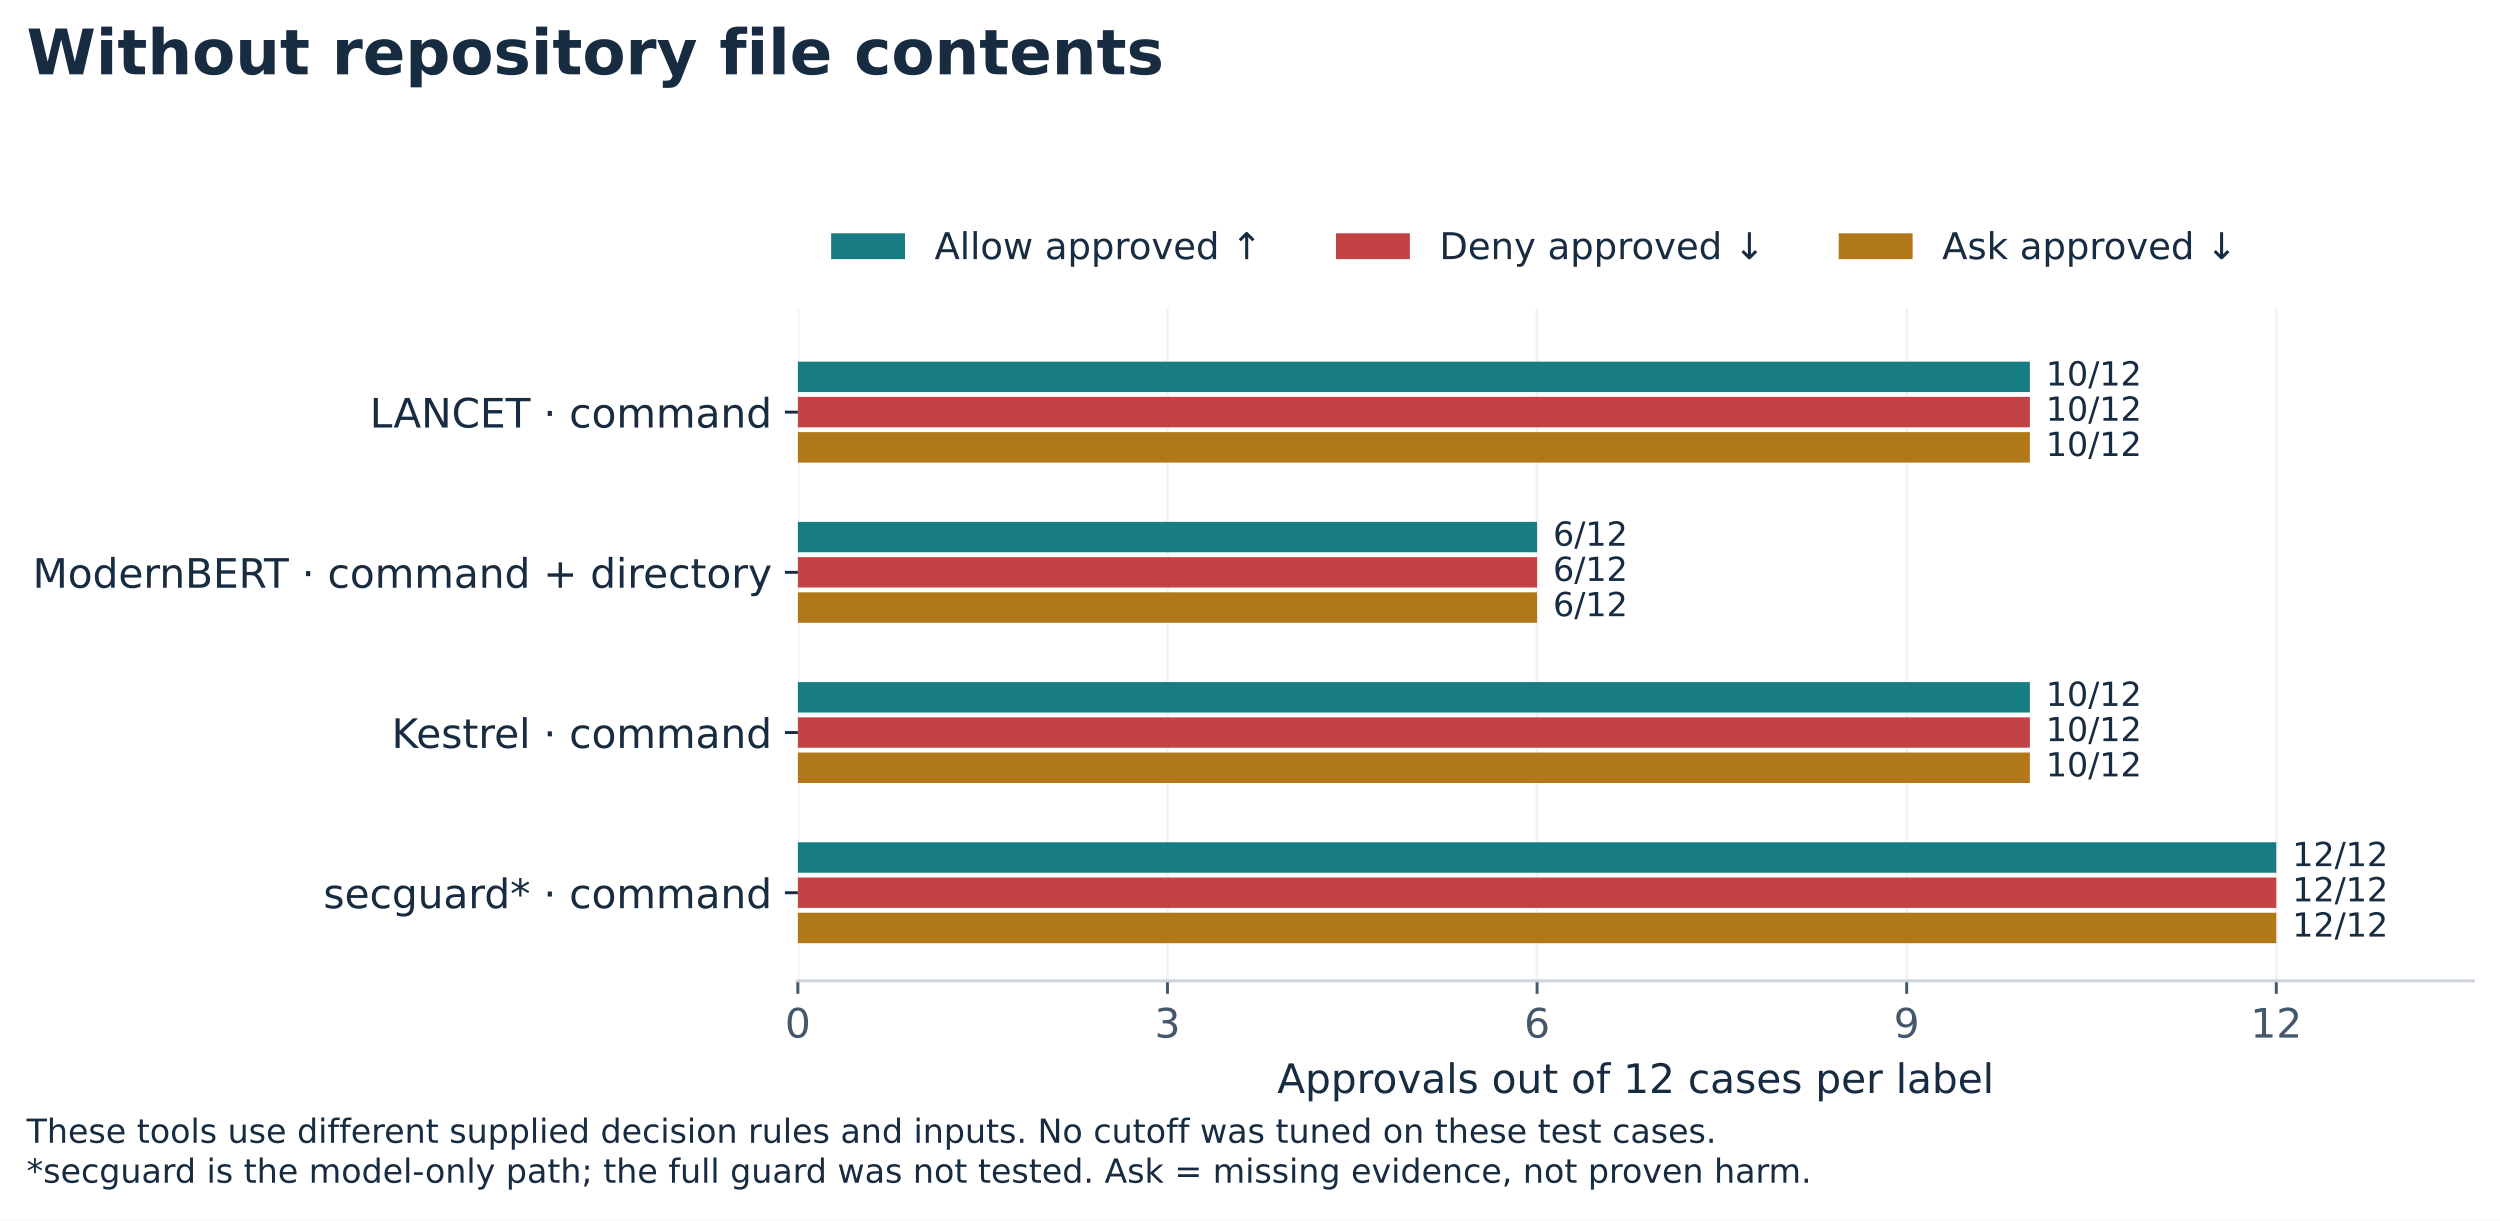
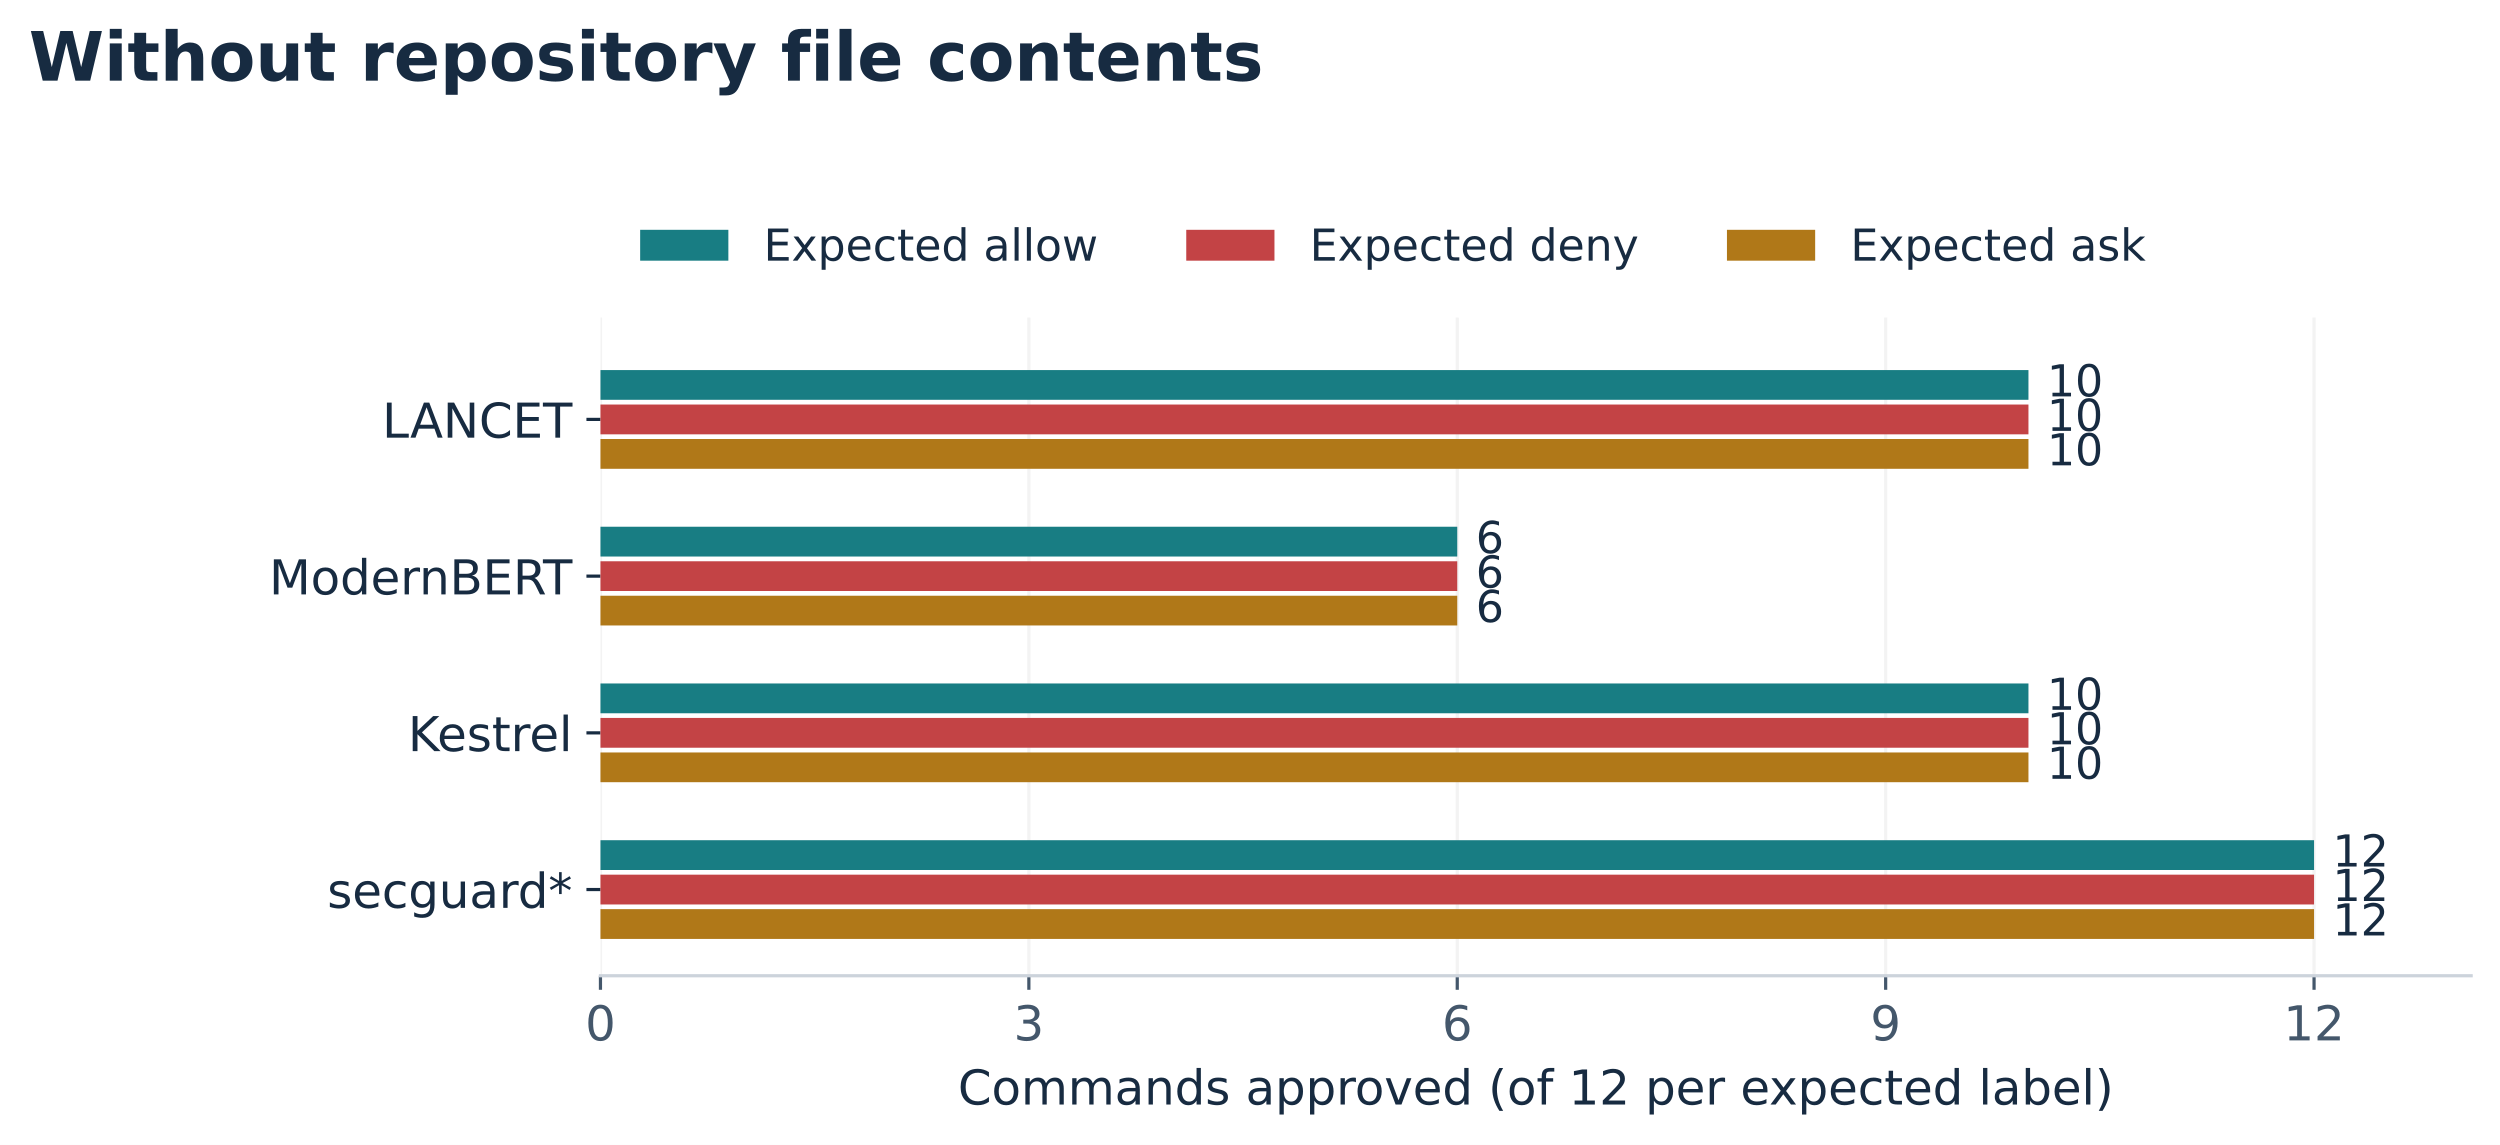
- <svg xmlns="http://www.w3.org/2000/svg" xmlns:xlink="http://www.w3.org/1999/xlink" width="676.8pt" height="330.447pt" viewBox="0 0 676.8 330.447" version="1.1">
+ <svg xmlns="http://www.w3.org/2000/svg" xmlns:xlink="http://www.w3.org/1999/xlink" width="623.52pt" height="285.561pt" viewBox="0 0 623.52 285.561" version="1.1">
  <defs>
    <style type="text/css">*{stroke-linejoin: round; stroke-linecap: butt}</style>
  </defs>
  <g id="figure_1">
    <g id="patch_1">
-       <path d="M 0 330.447 L 676.8 330.447 L 676.8 -0 L 0 -0 z " style="fill: #ffffff" />
+       <path d="M 0 285.561 L 623.52 285.561 L 623.52 0 L 0 0 z " style="fill: #ffffff" />
    </g>
    <g id="axes_1">
      <g id="patch_2">
-         <path d="M 216 265.536 L 669.6 265.536 L 669.6 83.376 L 216 83.376 z " style="fill: #ffffff" />
+         <path d="M 149.76 243.36 L 616.32 243.36 L 616.32 79.2 L 149.76 79.2 z " style="fill: #ffffff" />
      </g>
      <g id="matplotlib.axis_1">
        <g id="xtick_1">
          <g id="line2d_1">
-             <path d="M 216 265.536 L 216 83.376 " clip-path="url(#p0aed3348a8)" style="fill: none; stroke: #b0b0b0; stroke-opacity: 0.15; stroke-width: 0.8; stroke-linecap: square" />
+             <path d="M 149.76 243.36 L 149.76 79.2 " clip-path="url(#p95bca7b71d)" style="fill: none; stroke: #b0b0b0; stroke-opacity: 0.15; stroke-width: 0.8; stroke-linecap: square" />
          </g>
          <g id="line2d_2">
            <defs>
-               <path id="m757705deba" d="M 0 0 L 0 3.5 " style="stroke: #44576b; stroke-width: 0.8" />
+               <path id="m3e6ce0cc5c" d="M 0 0 L 0 3.5 " style="stroke: #44576b; stroke-width: 0.8" />
            </defs>
            <g>
-               <use xlink:href="#m757705deba" x="216" y="265.536" style="fill: #44576b; stroke: #44576b; stroke-width: 0.8" />
+               <use xlink:href="#m3e6ce0cc5c" x="149.76" y="243.36" style="fill: #44576b; stroke: #44576b; stroke-width: 0.8" />
            </g>
          </g>
          <g id="text_1">
-             <text style="font-size: 11px; font-family: 'DejaVu Sans'; text-anchor: middle; fill: #44576b" x="216" y="280.893" transform="rotate(-0 216 280.8934)">0</text>
+             <text style="font-size: 12px; font-family: 'DejaVu Sans'; text-anchor: middle; fill: #44576b" x="149.76" y="259.477" transform="rotate(-0 149.76 259.4772)">0</text>
          </g>
        </g>
        <g id="xtick_2">
          <g id="line2d_3">
-             <path d="M 316.059 265.536 L 316.059 83.376 " clip-path="url(#p0aed3348a8)" style="fill: none; stroke: #b0b0b0; stroke-opacity: 0.15; stroke-width: 0.8; stroke-linecap: square" />
+             <path d="M 256.606 243.36 L 256.606 79.2 " clip-path="url(#p95bca7b71d)" style="fill: none; stroke: #b0b0b0; stroke-opacity: 0.15; stroke-width: 0.8; stroke-linecap: square" />
          </g>
          <g id="line2d_4">
            <g>
-               <use xlink:href="#m757705deba" x="316.059" y="265.536" style="fill: #44576b; stroke: #44576b; stroke-width: 0.8" />
+               <use xlink:href="#m3e6ce0cc5c" x="256.606" y="243.36" style="fill: #44576b; stroke: #44576b; stroke-width: 0.8" />
            </g>
          </g>
          <g id="text_2">
-             <text style="font-size: 11px; font-family: 'DejaVu Sans'; text-anchor: middle; fill: #44576b" x="316.059" y="280.893" transform="rotate(-0 316.0588 280.8934)">3</text>
+             <text style="font-size: 12px; font-family: 'DejaVu Sans'; text-anchor: middle; fill: #44576b" x="256.606" y="259.477" transform="rotate(-0 256.6058 259.4772)">3</text>
          </g>
        </g>
        <g id="xtick_3">
          <g id="line2d_5">
-             <path d="M 416.118 265.536 L 416.118 83.376 " clip-path="url(#p0aed3348a8)" style="fill: none; stroke: #b0b0b0; stroke-opacity: 0.15; stroke-width: 0.8; stroke-linecap: square" />
+             <path d="M 363.452 243.36 L 363.452 79.2 " clip-path="url(#p95bca7b71d)" style="fill: none; stroke: #b0b0b0; stroke-opacity: 0.15; stroke-width: 0.8; stroke-linecap: square" />
          </g>
          <g id="line2d_6">
            <g>
-               <use xlink:href="#m757705deba" x="416.118" y="265.536" style="fill: #44576b; stroke: #44576b; stroke-width: 0.8" />
+               <use xlink:href="#m3e6ce0cc5c" x="363.452" y="243.36" style="fill: #44576b; stroke: #44576b; stroke-width: 0.8" />
            </g>
          </g>
          <g id="text_3">
-             <text style="font-size: 11px; font-family: 'DejaVu Sans'; text-anchor: middle; fill: #44576b" x="416.118" y="280.893" transform="rotate(-0 416.1176 280.8934)">6</text>
+             <text style="font-size: 12px; font-family: 'DejaVu Sans'; text-anchor: middle; fill: #44576b" x="363.452" y="259.477" transform="rotate(-0 363.4516 259.4772)">6</text>
          </g>
        </g>
        <g id="xtick_4">
          <g id="line2d_7">
-             <path d="M 516.176 265.536 L 516.176 83.376 " clip-path="url(#p0aed3348a8)" style="fill: none; stroke: #b0b0b0; stroke-opacity: 0.15; stroke-width: 0.8; stroke-linecap: square" />
+             <path d="M 470.297 243.36 L 470.297 79.2 " clip-path="url(#p95bca7b71d)" style="fill: none; stroke: #b0b0b0; stroke-opacity: 0.15; stroke-width: 0.8; stroke-linecap: square" />
          </g>
          <g id="line2d_8">
            <g>
-               <use xlink:href="#m757705deba" x="516.176" y="265.536" style="fill: #44576b; stroke: #44576b; stroke-width: 0.8" />
+               <use xlink:href="#m3e6ce0cc5c" x="470.297" y="243.36" style="fill: #44576b; stroke: #44576b; stroke-width: 0.8" />
            </g>
          </g>
          <g id="text_4">
-             <text style="font-size: 11px; font-family: 'DejaVu Sans'; text-anchor: middle; fill: #44576b" x="516.176" y="280.893" transform="rotate(-0 516.1765 280.8934)">9</text>
+             <text style="font-size: 12px; font-family: 'DejaVu Sans'; text-anchor: middle; fill: #44576b" x="470.297" y="259.477" transform="rotate(-0 470.2974 259.4772)">9</text>
          </g>
        </g>
        <g id="xtick_5">
          <g id="line2d_9">
-             <path d="M 616.235 265.536 L 616.235 83.376 " clip-path="url(#p0aed3348a8)" style="fill: none; stroke: #b0b0b0; stroke-opacity: 0.15; stroke-width: 0.8; stroke-linecap: square" />
+             <path d="M 577.143 243.36 L 577.143 79.2 " clip-path="url(#p95bca7b71d)" style="fill: none; stroke: #b0b0b0; stroke-opacity: 0.15; stroke-width: 0.8; stroke-linecap: square" />
          </g>
          <g id="line2d_10">
            <g>
-               <use xlink:href="#m757705deba" x="616.235" y="265.536" style="fill: #44576b; stroke: #44576b; stroke-width: 0.8" />
+               <use xlink:href="#m3e6ce0cc5c" x="577.143" y="243.36" style="fill: #44576b; stroke: #44576b; stroke-width: 0.8" />
            </g>
          </g>
          <g id="text_5">
-             <text style="font-size: 11px; font-family: 'DejaVu Sans'; text-anchor: middle; fill: #44576b" x="616.235" y="280.893" transform="rotate(-0 616.2353 280.8934)">12</text>
+             <text style="font-size: 12px; font-family: 'DejaVu Sans'; text-anchor: middle; fill: #44576b" x="577.143" y="259.477" transform="rotate(-0 577.1432 259.4772)">12</text>
          </g>
        </g>
        <g id="text_6">
-           <text style="font-size: 11px; font-family: 'DejaVu Sans'; text-anchor: middle; fill: #172b41" x="442.8" y="295.894" transform="rotate(-0 442.8 295.8943)">Approvals out of 12 cases per label</text>
+           <text style="font-size: 12px; font-family: 'DejaVu Sans'; text-anchor: middle; fill: #172b41" x="383.04" y="275.478" transform="rotate(-0 383.04 275.4781)">Commands approved (of 12 per expected label)</text>
        </g>
      </g>
      <g id="matplotlib.axis_2">
        <g id="ytick_1">
          <g id="line2d_11">
            <defs>
-               <path id="m71de8c0756" d="M 0 0 L -3.5 0 " style="stroke: #172b41; stroke-width: 0.8" />
+               <path id="m5a70531b18" d="M 0 0 L -3.5 0 " style="stroke: #172b41; stroke-width: 0.8" />
            </defs>
            <g>
-               <use xlink:href="#m71de8c0756" x="216" y="111.567" style="fill: #172b41; stroke: #172b41; stroke-width: 0.8" />
+               <use xlink:href="#m5a70531b18" x="149.76" y="104.606" style="fill: #172b41; stroke: #172b41; stroke-width: 0.8" />
            </g>
          </g>
          <g id="text_7">
-             <text style="font-size: 11px; font-family: 'DejaVu Sans'; text-anchor: end; fill: #172b41" x="209" y="115.747" transform="rotate(-0 209 115.7466)">LANCET · command</text>
+             <text style="font-size: 12px; font-family: 'DejaVu Sans'; text-anchor: end; fill: #172b41" x="142.76" y="109.164" transform="rotate(-0 142.76 109.1643)">LANCET</text>
          </g>
        </g>
        <g id="ytick_2">
          <g id="line2d_12">
            <g>
-               <use xlink:href="#m71de8c0756" x="216" y="154.939" style="fill: #172b41; stroke: #172b41; stroke-width: 0.8" />
+               <use xlink:href="#m5a70531b18" x="149.76" y="143.691" style="fill: #172b41; stroke: #172b41; stroke-width: 0.8" />
            </g>
          </g>
          <g id="text_8">
-             <text style="font-size: 11px; font-family: 'DejaVu Sans'; text-anchor: end; fill: #172b41" x="209" y="159.118" transform="rotate(-0 209 159.118)">ModernBERT · command + directory</text>
+             <text style="font-size: 12px; font-family: 'DejaVu Sans'; text-anchor: end; fill: #172b41" x="142.76" y="148.25" transform="rotate(-0 142.76 148.2505)">ModernBERT</text>
          </g>
        </g>
        <g id="ytick_3">
          <g id="line2d_13">
            <g>
-               <use xlink:href="#m71de8c0756" x="216" y="198.31" style="fill: #172b41; stroke: #172b41; stroke-width: 0.8" />
+               <use xlink:href="#m5a70531b18" x="149.76" y="182.777" style="fill: #172b41; stroke: #172b41; stroke-width: 0.8" />
            </g>
          </g>
          <g id="text_9">
-             <text style="font-size: 11px; font-family: 'DejaVu Sans'; text-anchor: end; fill: #172b41" x="209" y="202.489" transform="rotate(-0 209 202.4894)">Kestrel · command</text>
+             <text style="font-size: 12px; font-family: 'DejaVu Sans'; text-anchor: end; fill: #172b41" x="142.76" y="187.336" transform="rotate(-0 142.76 187.3362)">Kestrel</text>
          </g>
        </g>
        <g id="ytick_4">
          <g id="line2d_14">
            <g>
-               <use xlink:href="#m71de8c0756" x="216" y="241.682" style="fill: #172b41; stroke: #172b41; stroke-width: 0.8" />
+               <use xlink:href="#m5a70531b18" x="149.76" y="221.863" style="fill: #172b41; stroke: #172b41; stroke-width: 0.8" />
            </g>
          </g>
          <g id="text_10">
-             <text style="font-size: 11px; font-family: 'DejaVu Sans'; text-anchor: end; fill: #172b41" x="209" y="245.861" transform="rotate(-0 209 245.8609)">secguard* · command</text>
+             <text style="font-size: 12px; font-family: 'DejaVu Sans'; text-anchor: end; fill: #172b41" x="142.76" y="226.422" transform="rotate(-0 142.76 226.4219)">secguard*</text>
          </g>
        </g>
      </g>
      <g id="patch_3">
-         <path d="M 216 97.905 L 549.529 97.905 L 549.529 106.146 L 216 106.146 z " clip-path="url(#p0aed3348a8)" style="fill: #187d83" />
+         <path d="M 149.76 92.294 L 505.913 92.294 L 505.913 99.72 L 149.76 99.72 z " clip-path="url(#p95bca7b71d)" style="fill: #187d83" />
      </g>
      <g id="patch_4">
-         <path d="M 216 141.277 L 416.118 141.277 L 416.118 149.517 L 216 149.517 z " clip-path="url(#p0aed3348a8)" style="fill: #187d83" />
+         <path d="M 149.76 131.379 L 363.452 131.379 L 363.452 138.806 L 149.76 138.806 z " clip-path="url(#p95bca7b71d)" style="fill: #187d83" />
      </g>
      <g id="patch_5">
-         <path d="M 216 184.648 L 549.529 184.648 L 549.529 192.889 L 216 192.889 z " clip-path="url(#p0aed3348a8)" style="fill: #187d83" />
+         <path d="M 149.76 170.465 L 505.913 170.465 L 505.913 177.891 L 149.76 177.891 z " clip-path="url(#p95bca7b71d)" style="fill: #187d83" />
      </g>
      <g id="patch_6">
-         <path d="M 216 228.02 L 616.235 228.02 L 616.235 236.26 L 216 236.26 z " clip-path="url(#p0aed3348a8)" style="fill: #187d83" />
+         <path d="M 149.76 209.551 L 577.143 209.551 L 577.143 216.977 L 149.76 216.977 z " clip-path="url(#p95bca7b71d)" style="fill: #187d83" />
      </g>
      <g id="patch_7">
-         <path d="M 216 107.447 L 549.529 107.447 L 549.529 115.688 L 216 115.688 z " clip-path="url(#p0aed3348a8)" style="fill: #c34345" />
+         <path d="M 149.76 100.893 L 505.913 100.893 L 505.913 108.319 L 149.76 108.319 z " clip-path="url(#p95bca7b71d)" style="fill: #c34345" />
      </g>
      <g id="patch_8">
-         <path d="M 216 150.819 L 416.118 150.819 L 416.118 159.059 L 216 159.059 z " clip-path="url(#p0aed3348a8)" style="fill: #c34345" />
+         <path d="M 149.76 139.978 L 363.452 139.978 L 363.452 147.405 L 149.76 147.405 z " clip-path="url(#p95bca7b71d)" style="fill: #c34345" />
      </g>
      <g id="patch_9">
-         <path d="M 216 194.19 L 549.529 194.19 L 549.529 202.431 L 216 202.431 z " clip-path="url(#p0aed3348a8)" style="fill: #c34345" />
+         <path d="M 149.76 179.064 L 505.913 179.064 L 505.913 186.49 L 149.76 186.49 z " clip-path="url(#p95bca7b71d)" style="fill: #c34345" />
      </g>
      <g id="patch_10">
-         <path d="M 216 237.561 L 616.235 237.561 L 616.235 245.802 L 216 245.802 z " clip-path="url(#p0aed3348a8)" style="fill: #c34345" />
+         <path d="M 149.76 218.15 L 577.143 218.15 L 577.143 225.576 L 149.76 225.576 z " clip-path="url(#p95bca7b71d)" style="fill: #c34345" />
      </g>
      <g id="patch_11">
-         <path d="M 216 116.989 L 549.529 116.989 L 549.529 125.229 L 216 125.229 z " clip-path="url(#p0aed3348a8)" style="fill: #b07818" />
+         <path d="M 149.76 109.491 L 505.913 109.491 L 505.913 116.918 L 149.76 116.918 z " clip-path="url(#p95bca7b71d)" style="fill: #b07818" />
      </g>
      <g id="patch_12">
-         <path d="M 216 160.36 L 416.118 160.36 L 416.118 168.601 L 216 168.601 z " clip-path="url(#p0aed3348a8)" style="fill: #b07818" />
+         <path d="M 149.76 148.577 L 363.452 148.577 L 363.452 156.003 L 149.76 156.003 z " clip-path="url(#p95bca7b71d)" style="fill: #b07818" />
      </g>
      <g id="patch_13">
-         <path d="M 216 203.732 L 549.529 203.732 L 549.529 211.972 L 216 211.972 z " clip-path="url(#p0aed3348a8)" style="fill: #b07818" />
+         <path d="M 149.76 187.663 L 505.913 187.663 L 505.913 195.089 L 149.76 195.089 z " clip-path="url(#p95bca7b71d)" style="fill: #b07818" />
      </g>
      <g id="patch_14">
-         <path d="M 216 247.103 L 616.235 247.103 L 616.235 255.344 L 216 255.344 z " clip-path="url(#p0aed3348a8)" style="fill: #b07818" />
+         <path d="M 149.76 226.749 L 577.143 226.749 L 577.143 234.175 L 149.76 234.175 z " clip-path="url(#p95bca7b71d)" style="fill: #b07818" />
      </g>
      <g id="patch_15">
-         <path d="M 216 265.536 L 669.6 265.536 " style="fill: none; stroke: #ccd3db; stroke-width: 0.8; stroke-linejoin: miter; stroke-linecap: square" />
+         <path d="M 149.76 243.36 L 616.32 243.36 " style="fill: none; stroke: #ccd3db; stroke-width: 0.8; stroke-linejoin: miter; stroke-linecap: square" />
      </g>
      <g id="text_11">
-         <text style="font-size: 9px; font-family: 'DejaVu Sans'; text-anchor: start; fill: #172b41" x="553.865" y="104.364" transform="rotate(-0 553.8653 104.3636)">10/12</text>
+         <text style="font-size: 11px; font-family: 'DejaVu Sans'; text-anchor: start; fill: #172b41" x="510.543" y="98.864" transform="rotate(-0 510.5427 98.86428)">10</text>
      </g>
      <g id="text_12">
-         <text style="font-size: 9px; font-family: 'DejaVu Sans'; text-anchor: start; fill: #172b41" x="420.454" y="147.735" transform="rotate(-0 420.4535 147.735)">6/12</text>
+         <text style="font-size: 11px; font-family: 'DejaVu Sans'; text-anchor: start; fill: #172b41" x="368.082" y="137.95" transform="rotate(-0 368.0816 137.95)">6</text>
      </g>
      <g id="text_13">
-         <text style="font-size: 9px; font-family: 'DejaVu Sans'; text-anchor: start; fill: #172b41" x="553.865" y="191.106" transform="rotate(-0 553.8653 191.1065)">10/12</text>
+         <text style="font-size: 11px; font-family: 'DejaVu Sans'; text-anchor: start; fill: #172b41" x="510.543" y="177.036" transform="rotate(-0 510.5427 177.0357)">10</text>
      </g>
      <g id="text_14">
-         <text style="font-size: 9px; font-family: 'DejaVu Sans'; text-anchor: start; fill: #172b41" x="620.571" y="234.478" transform="rotate(-0 620.5712 234.4779)">12/12</text>
+         <text style="font-size: 11px; font-family: 'DejaVu Sans'; text-anchor: start; fill: #172b41" x="581.773" y="216.121" transform="rotate(-0 581.7732 216.1214)">12</text>
      </g>
      <g id="text_15">
-         <text style="font-size: 9px; font-family: 'DejaVu Sans'; text-anchor: start; fill: #172b41" x="553.865" y="113.905" transform="rotate(-0 553.8653 113.9053)">10/12</text>
+         <text style="font-size: 11px; font-family: 'DejaVu Sans'; text-anchor: start; fill: #172b41" x="510.543" y="107.463" transform="rotate(-0 510.5427 107.4631)">10</text>
      </g>
      <g id="text_16">
-         <text style="font-size: 9px; font-family: 'DejaVu Sans'; text-anchor: start; fill: #172b41" x="420.454" y="157.277" transform="rotate(-0 420.4535 157.2767)">6/12</text>
+         <text style="font-size: 11px; font-family: 'DejaVu Sans'; text-anchor: start; fill: #172b41" x="368.082" y="146.549" transform="rotate(-0 368.0816 146.5488)">6</text>
      </g>
      <g id="text_17">
-         <text style="font-size: 9px; font-family: 'DejaVu Sans'; text-anchor: start; fill: #172b41" x="553.865" y="200.648" transform="rotate(-0 553.8653 200.6482)">10/12</text>
+         <text style="font-size: 11px; font-family: 'DejaVu Sans'; text-anchor: start; fill: #172b41" x="510.543" y="185.635" transform="rotate(-0 510.5427 185.6346)">10</text>
      </g>
      <g id="text_18">
-         <text style="font-size: 9px; font-family: 'DejaVu Sans'; text-anchor: start; fill: #172b41" x="620.571" y="244.02" transform="rotate(-0 620.5712 244.0196)">12/12</text>
+         <text style="font-size: 11px; font-family: 'DejaVu Sans'; text-anchor: start; fill: #172b41" x="581.773" y="224.72" transform="rotate(-0 581.7732 224.7203)">12</text>
      </g>
      <g id="text_19">
-         <text style="font-size: 9px; font-family: 'DejaVu Sans'; text-anchor: start; fill: #172b41" x="553.865" y="123.447" transform="rotate(-0 553.8653 123.447)">10/12</text>
+         <text style="font-size: 11px; font-family: 'DejaVu Sans'; text-anchor: start; fill: #172b41" x="510.543" y="116.062" transform="rotate(-0 510.5427 116.062)">10</text>
      </g>
      <g id="text_20">
-         <text style="font-size: 9px; font-family: 'DejaVu Sans'; text-anchor: start; fill: #172b41" x="420.454" y="166.818" transform="rotate(-0 420.4535 166.8185)">6/12</text>
+         <text style="font-size: 11px; font-family: 'DejaVu Sans'; text-anchor: start; fill: #172b41" x="368.082" y="155.148" transform="rotate(-0 368.0816 155.1477)">6</text>
      </g>
      <g id="text_21">
-         <text style="font-size: 9px; font-family: 'DejaVu Sans'; text-anchor: start; fill: #172b41" x="553.865" y="210.19" transform="rotate(-0 553.8653 210.1899)">10/12</text>
+         <text style="font-size: 11px; font-family: 'DejaVu Sans'; text-anchor: start; fill: #172b41" x="510.543" y="194.233" transform="rotate(-0 510.5427 194.2334)">10</text>
      </g>
      <g id="text_22">
-         <text style="font-size: 9px; font-family: 'DejaVu Sans'; text-anchor: start; fill: #172b41" x="620.571" y="253.561" transform="rotate(-0 620.5712 253.5613)">12/12</text>
+         <text style="font-size: 11px; font-family: 'DejaVu Sans'; text-anchor: start; fill: #172b41" x="581.773" y="233.319" transform="rotate(-0 581.7732 233.3191)">12</text>
      </g>
      <g id="legend_1">
        <g id="patch_16">
-           <path d="M 225 70.152 L 245 70.152 L 245 63.152 L 225 63.152 z " style="fill: #187d83" />
+           <path d="M 159.66 65.016 L 181.66 65.016 L 181.66 57.316 L 159.66 57.316 z " style="fill: #187d83" />
        </g>
        <g id="text_23">
-           <text style="font-size: 10px; font-family: 'DejaVu Sans'; text-anchor: start; fill: #172b41" x="253" y="70.152" transform="rotate(-0 253 70.15206)">Allow approved ↑</text>
+           <text style="font-size: 11px; font-family: 'DejaVu Sans'; text-anchor: start; fill: #172b41" x="190.46" y="65.016" transform="rotate(-0 190.46 65.01582)">Expected allow</text>
        </g>
        <g id="patch_17">
-           <path d="M 361.684 70.152 L 381.684 70.152 L 381.684 63.152 L 361.684 63.152 z " style="fill: #c34345" />
+           <path d="M 295.861 65.016 L 317.861 65.016 L 317.861 57.316 L 295.861 57.316 z " style="fill: #c34345" />
        </g>
        <g id="text_24">
-           <text style="font-size: 10px; font-family: 'DejaVu Sans'; text-anchor: start; fill: #172b41" x="389.684" y="70.152" transform="rotate(-0 389.6844 70.15206)">Deny approved ↓</text>
+           <text style="font-size: 11px; font-family: 'DejaVu Sans'; text-anchor: start; fill: #172b41" x="326.661" y="65.016" transform="rotate(-0 326.6606 65.01582)">Expected deny</text>
        </g>
        <g id="patch_18">
-           <path d="M 497.784 70.152 L 517.784 70.152 L 517.784 63.152 L 497.784 63.152 z " style="fill: #b07818" />
+           <path d="M 430.715 65.016 L 452.715 65.016 L 452.715 57.316 L 430.715 57.316 z " style="fill: #b07818" />
        </g>
        <g id="text_25">
-           <text style="font-size: 10px; font-family: 'DejaVu Sans'; text-anchor: start; fill: #172b41" x="525.784" y="70.152" transform="rotate(-0 525.7844 70.15206)">Ask approved ↓</text>
+           <text style="font-size: 11px; font-family: 'DejaVu Sans'; text-anchor: start; fill: #172b41" x="461.515" y="65.016" transform="rotate(-0 461.5155 65.01582)">Expected ask</text>
        </g>
      </g>
    </g>
    <g id="text_26">
      <text style="font-weight: 700; font-size: 17px; font-family: 'DejaVu Sans'; text-anchor: start; fill: #172b41" x="7.2" y="20.117" transform="rotate(-0 7.2 20.11734)">Without repository file contents</text>
    </g>
-     <g id="text_27">
-       <text style="font-size: 9px; font-family: 'DejaVu Sans'; fill: #172b41" transform="translate(7.2 309.3815)">These tools use different supplied decision rules and inputs. No cutoff was tuned on these test cases.</text>
-       <text style="font-size: 9px; font-family: 'DejaVu Sans'; fill: #172b41" transform="translate(7.2 320.184)">*secguard is the model-only path; the full guard was not tested. Ask = missing evidence, not proven harm.</text>
-     </g>
  </g>
  <defs>
-     <clipPath id="p0aed3348a8">
-       <rect x="216" y="83.376" width="453.6" height="182.16" />
+     <clipPath id="p95bca7b71d">
+       <rect x="149.76" y="79.2" width="466.56" height="164.16" />
    </clipPath>
  </defs>
</svg>
